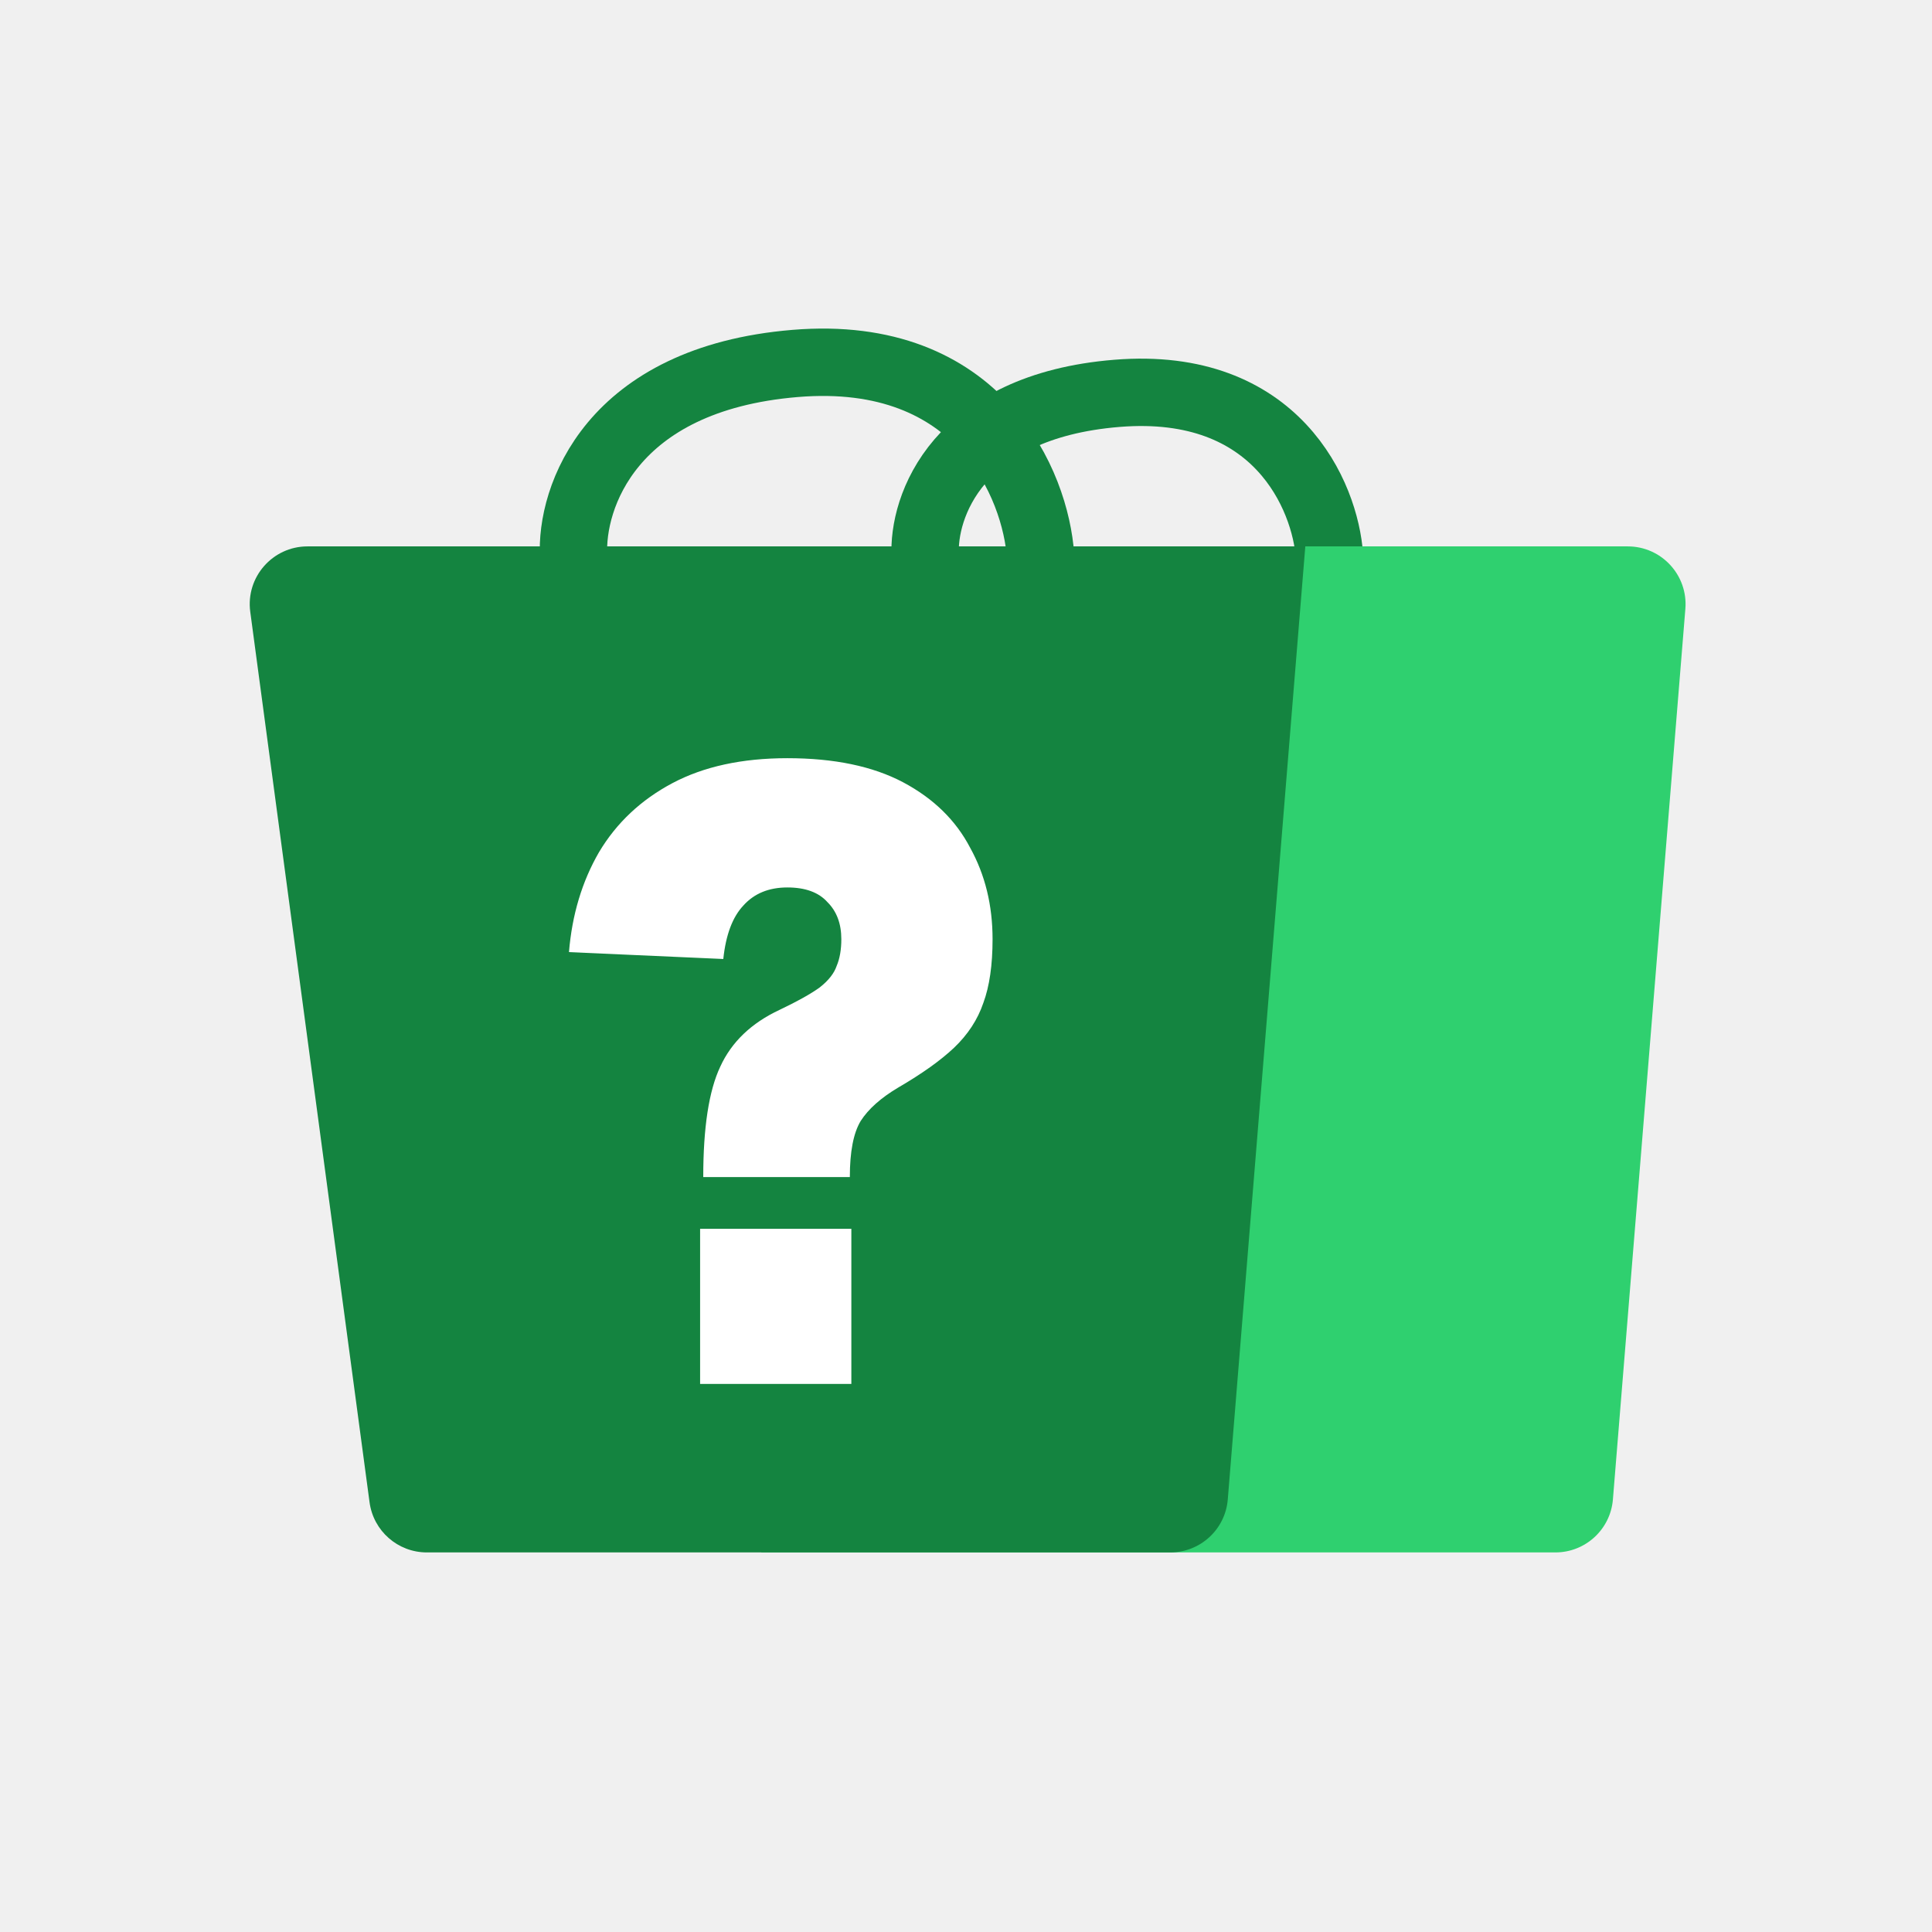
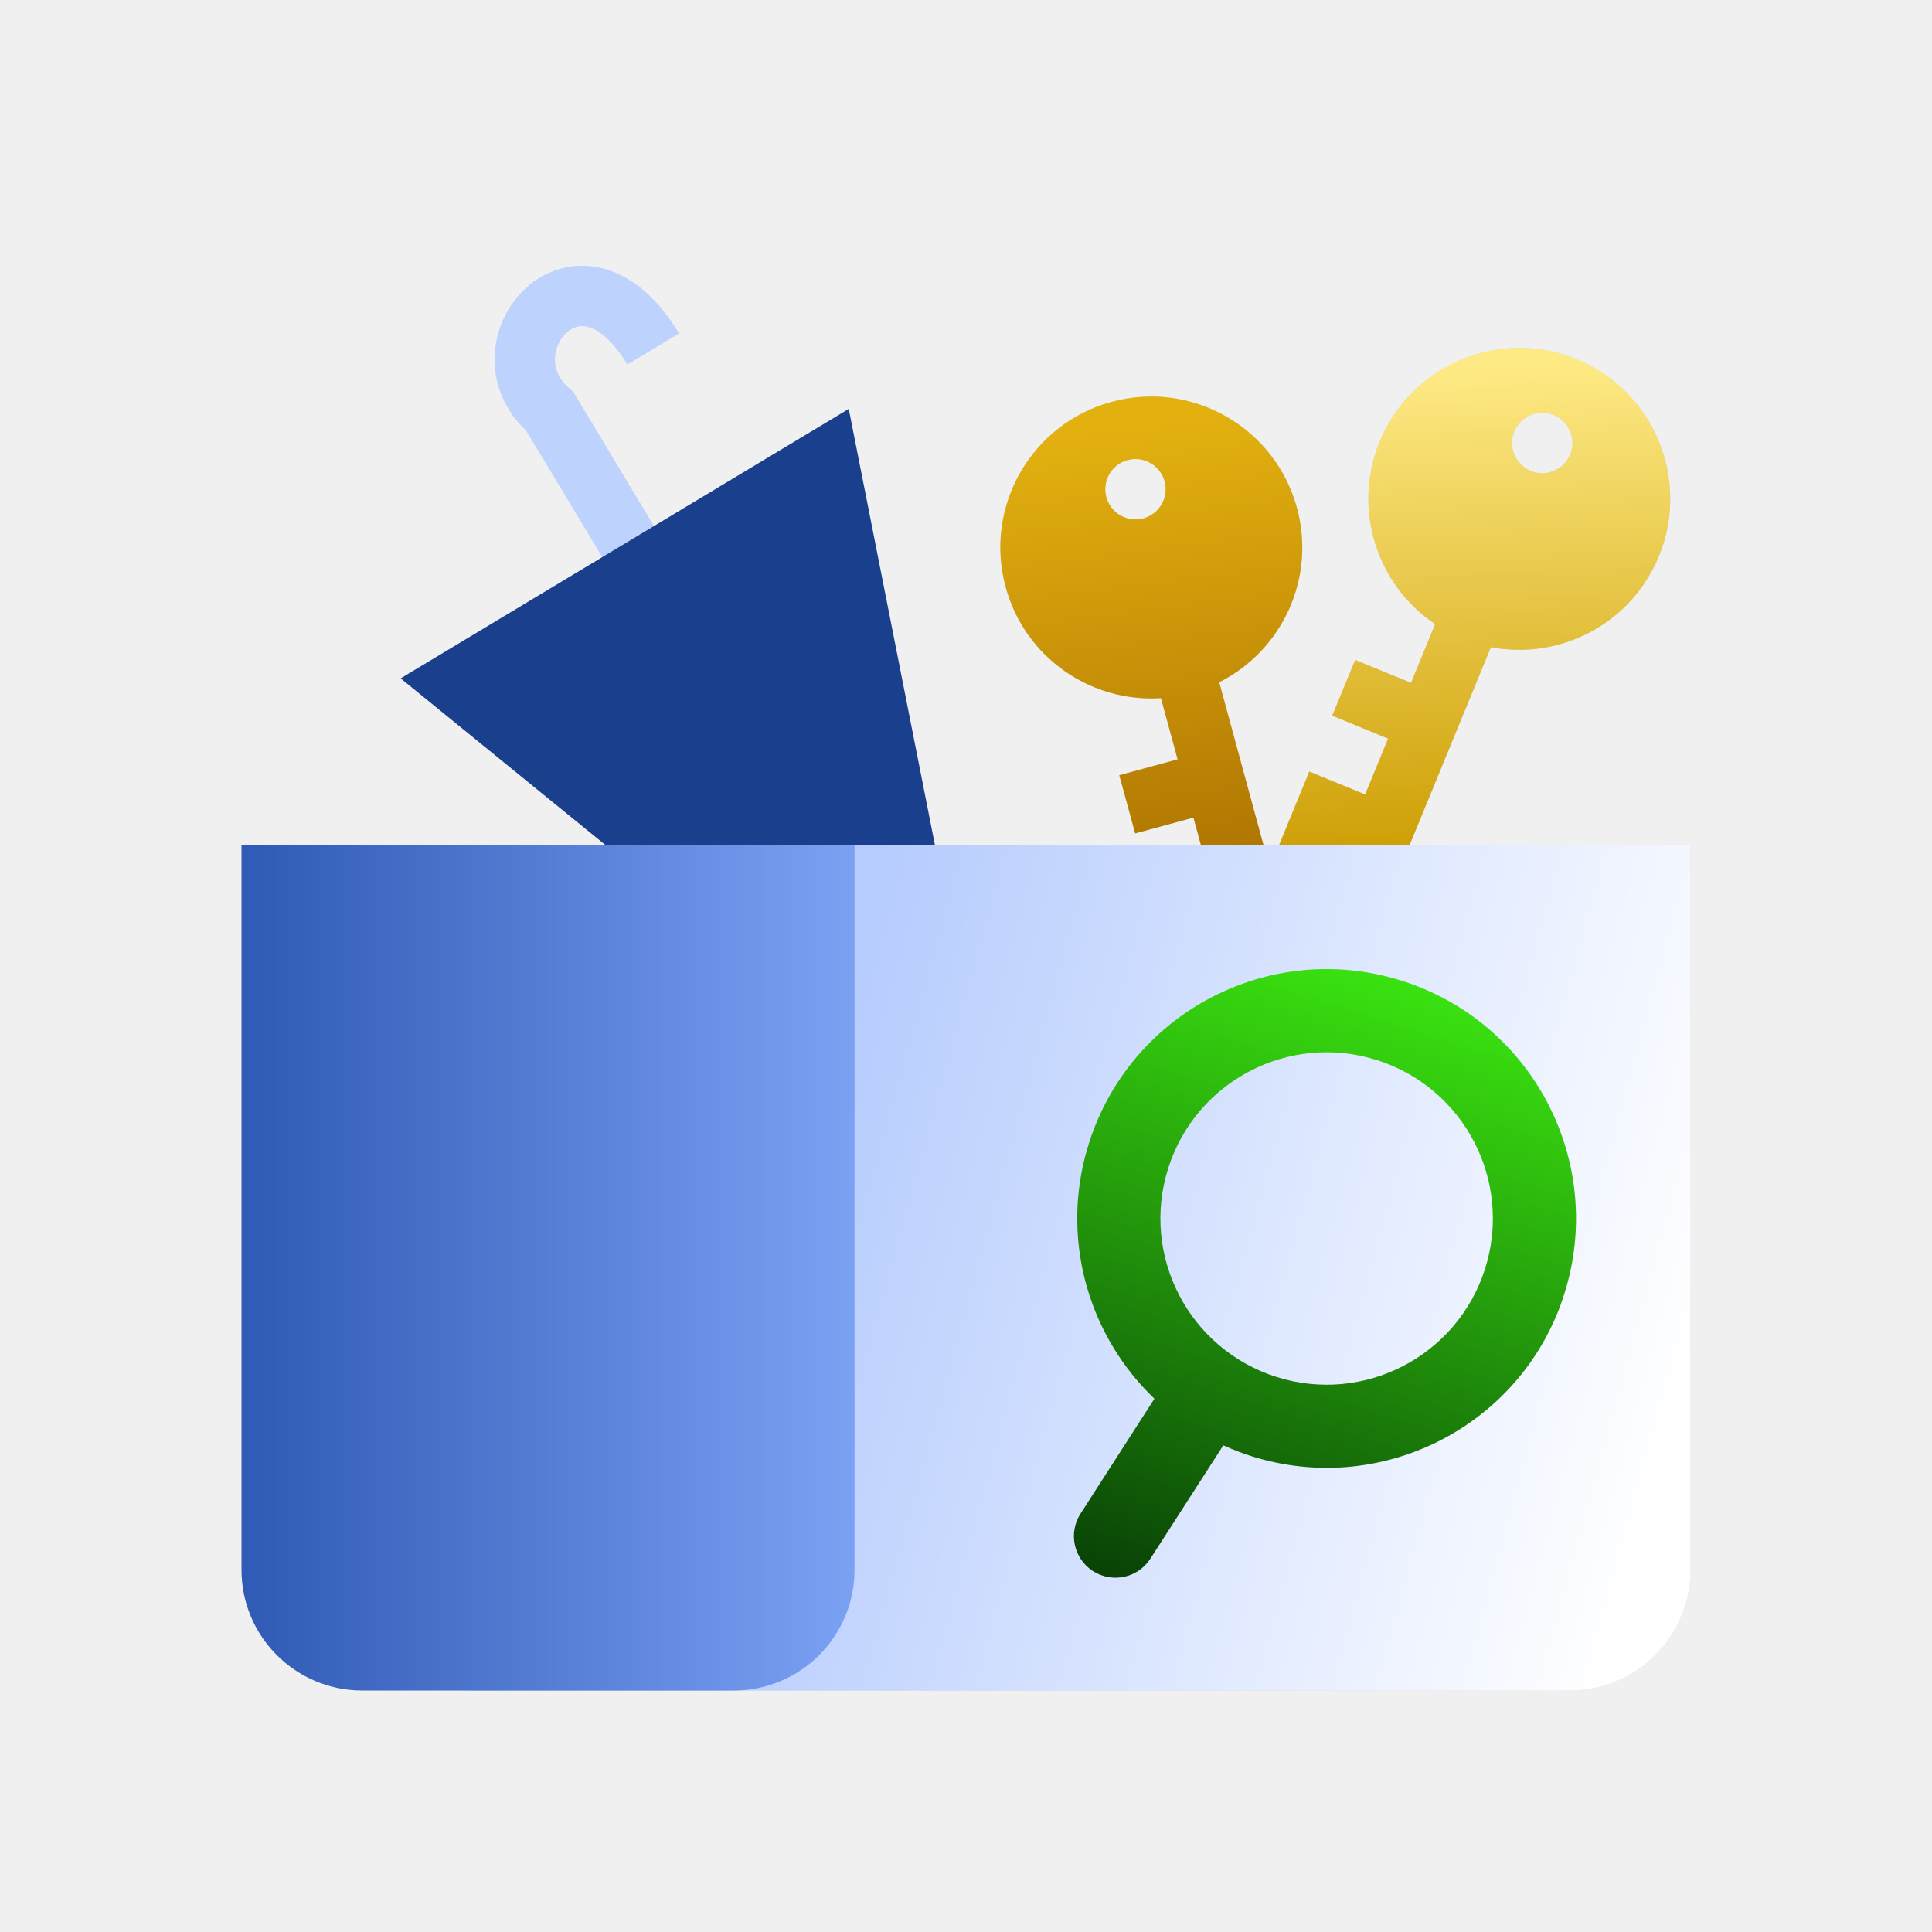
<svg xmlns="http://www.w3.org/2000/svg" width="32" height="32" viewBox="0 0 32 32" fill="none">
-   <path d="M15.325 9.209C15.279 8.401 15.849 6.73 18.5 6.515C21.15 6.299 21.951 8.221 22.02 9.209" stroke="#148440" stroke-width="1.116" />
-   <path d="M26.961 9.05H10.379L12.611 25.713H25.762C26.26 25.713 26.675 25.331 26.715 24.834L27.915 10.084C27.96 9.527 27.52 9.05 26.961 9.05Z" fill="#2FD06F" />
-   <path d="M21.62 9.05H5.093C4.515 9.05 4.068 9.56 4.145 10.133L6.121 24.883C6.185 25.358 6.59 25.713 7.07 25.713H19.383C19.881 25.713 20.296 25.331 20.336 24.834L21.62 9.05Z" fill="#148440" />
-   <path d="M11.648 19.496C11.648 18.677 11.741 18.068 11.929 17.669C12.116 17.259 12.444 16.945 12.913 16.726C13.211 16.584 13.432 16.46 13.577 16.355C13.722 16.241 13.816 16.122 13.858 15.998C13.91 15.875 13.935 15.727 13.935 15.556C13.935 15.299 13.858 15.094 13.705 14.942C13.56 14.78 13.339 14.699 13.041 14.699C12.734 14.699 12.491 14.799 12.312 14.999C12.133 15.189 12.022 15.484 11.98 15.884L9.424 15.77C9.475 15.151 9.641 14.599 9.922 14.114C10.212 13.628 10.617 13.248 11.136 12.972C11.656 12.696 12.291 12.558 13.041 12.558C13.816 12.558 14.455 12.691 14.958 12.957C15.46 13.224 15.831 13.585 16.069 14.042C16.317 14.49 16.44 14.994 16.44 15.556C16.44 15.984 16.389 16.336 16.287 16.612C16.193 16.888 16.031 17.136 15.801 17.355C15.579 17.564 15.273 17.783 14.881 18.011C14.591 18.183 14.383 18.368 14.255 18.568C14.135 18.768 14.076 19.077 14.076 19.496H11.648ZM11.596 22.922V20.353H14.101V22.922H11.596Z" fill="white" />
-   <path d="M9.501 9.209C9.448 8.252 10.107 6.275 13.168 6.02C16.23 5.765 17.155 8.04 17.235 9.209" stroke="#148440" stroke-width="1.116" />
+   <path d="M22.852 7.313C23.377 6.035 24.838 5.425 26.115 5.95C27.392 6.475 28.001 7.936 27.477 9.213C27.017 10.332 25.838 10.939 24.694 10.719L22.775 15.39L20.926 14.629L21.686 12.779L22.611 13.159L22.991 12.234L22.066 11.854L22.446 10.93L23.371 11.31L23.77 10.337C22.804 9.689 22.393 8.431 22.852 7.313ZM25.734 6.875C25.479 6.77 25.187 6.892 25.082 7.148C24.977 7.403 25.099 7.695 25.355 7.8C25.61 7.905 25.902 7.783 26.007 7.527C26.112 7.272 25.99 6.98 25.734 6.875Z" fill="#D9D9D9" />
+   <path d="M22.852 7.313C23.377 6.035 24.838 5.425 26.115 5.95C27.392 6.475 28.001 7.936 27.477 9.213C27.017 10.332 25.838 10.939 24.694 10.719L22.775 15.39L20.926 14.629L21.686 12.779L22.611 13.159L22.991 12.234L22.066 11.854L22.446 10.93L23.371 11.31L23.77 10.337C22.804 9.689 22.393 8.431 22.852 7.313ZM25.734 6.875C25.479 6.77 25.187 6.892 25.082 7.148C24.977 7.403 25.099 7.695 25.355 7.8C25.61 7.905 25.902 7.783 26.007 7.527C26.112 7.272 25.99 6.98 25.734 6.875Z" fill="url(#paint0_linear_4388_23751)" />
+   <path d="M18.413 6.656C19.746 6.294 21.119 7.081 21.482 8.413C21.799 9.58 21.234 10.778 20.194 11.3L21.519 16.174L19.589 16.699L19.065 14.769L20.03 14.507L19.767 13.542L18.802 13.804L18.539 12.84L19.505 12.577L19.229 11.563C18.067 11.639 16.974 10.891 16.657 9.724C16.294 8.392 17.081 7.018 18.413 6.656ZM18.675 7.621C18.409 7.693 18.252 7.969 18.325 8.235C18.397 8.501 18.672 8.658 18.938 8.586C19.204 8.513 19.362 8.239 19.289 7.972C19.217 7.706 18.942 7.548 18.675 7.621Z" fill="#D9D9D9" />
+   <path d="M18.413 6.656C19.746 6.294 21.119 7.081 21.482 8.413C21.799 9.58 21.234 10.778 20.194 11.3L21.519 16.174L19.589 16.699L19.065 14.769L20.03 14.507L19.767 13.542L18.802 13.804L18.539 12.84L19.505 12.577L19.229 11.563C18.067 11.639 16.974 10.891 16.657 9.724C16.294 8.392 17.081 7.018 18.413 6.656ZM18.675 7.621C18.409 7.693 18.252 7.969 18.325 8.235C18.397 8.501 18.672 8.658 18.938 8.586C19.204 8.513 19.362 8.239 19.289 7.972C19.217 7.706 18.942 7.548 18.675 7.621Z" fill="url(#paint1_linear_4388_23751)" />
+   <path d="M11.167 10.24L9.105 6.812C7.904 5.784 9.582 3.725 10.819 5.781" stroke="#BED2FE" />
+   <path d="M16.531 19.288L14.058 6.773L6.636 11.236L16.531 19.288Z" fill="#1A3F8D" />
+   <path d="M26 28H7.846C6.741 28 5.846 27.105 5.846 26V16C5.846 14.895 6.741 14 7.846 14H28V26C28 27.105 27.104 28 26 28Z" fill="#D9D9D9" />
+   <path d="M26 28H7.846C6.741 28 5.846 27.105 5.846 26V16C5.846 14.895 6.741 14 7.846 14H28V26C28 27.105 27.104 28 26 28Z" fill="url(#paint2_linear_4388_23751)" />
+   <path d="M12.154 28H6C4.895 28 4 27.105 4 26V14H14.154V26C14.154 27.105 13.258 28 12.154 28Z" fill="url(#paint3_linear_4388_23751)" />
+   <path d="M23.217 16.244C25.392 16.931 26.597 19.251 25.911 21.426L25.843 21.627C25.08 23.674 22.836 24.784 20.729 24.119C20.568 24.068 20.412 24.007 20.262 23.939L19.054 25.816C18.848 26.136 18.423 26.227 18.103 26.022C17.784 25.816 17.691 25.39 17.897 25.071L19.121 23.167C18.067 22.16 17.588 20.63 17.976 19.142L18.036 18.937C18.723 16.763 21.043 15.557 23.217 16.244ZM22.803 17.557C21.353 17.099 19.806 17.903 19.348 19.353C18.89 20.803 19.695 22.349 21.144 22.807C22.594 23.265 24.141 22.461 24.599 21.011C25.056 19.561 24.253 18.015 22.803 17.557Z" fill="#D9D9D9" />
+   <path d="M23.217 16.244C25.392 16.931 26.597 19.251 25.911 21.426L25.843 21.627C25.08 23.674 22.836 24.784 20.729 24.119C20.568 24.068 20.412 24.007 20.262 23.939L19.054 25.816C18.848 26.136 18.423 26.227 18.103 26.022C17.784 25.816 17.691 25.39 17.897 25.071L19.121 23.167C18.067 22.16 17.588 20.63 17.976 19.142L18.036 18.937C18.723 16.763 21.043 15.557 23.217 16.244ZM22.803 17.557C21.353 17.099 19.806 17.903 19.348 19.353C18.89 20.803 19.695 22.349 21.144 22.807C22.594 23.265 24.141 22.461 24.599 21.011C25.056 19.561 24.253 18.015 22.803 17.557Z" fill="url(#paint4_linear_4388_23751)" />
+   <defs>
+     <linearGradient id="paint0_linear_4388_23751" x1="25.501" y1="6" x2="25.882" y2="14.322" gradientUnits="userSpaceOnUse">
+       <stop stop-color="#FEEA85" />
+       <stop offset="1" stop-color="#CC9C00" />
+     </linearGradient>
+     <linearGradient id="paint1_linear_4388_23751" x1="19.501" y1="7" x2="20.5" y2="15" gradientUnits="userSpaceOnUse">
+       <stop stop-color="#E2B110" />
+       <stop offset="1" stop-color="#AA6F00" />
+     </linearGradient>
+     <linearGradient id="paint2_linear_4388_23751" x1="14.316" y1="15.098" x2="29.027" y2="19.136" gradientUnits="userSpaceOnUse">
+       <stop stop-color="#B6CCFE" />
+       <stop offset="1" stop-color="white" />
+     </linearGradient>
+     <linearGradient id="paint3_linear_4388_23751" x1="14.154" y1="21" x2="4" y2="21" gradientUnits="userSpaceOnUse">
+       <stop stop-color="#7BA1F3" />
+       <stop offset="1" stop-color="#2F5AB5" />
+     </linearGradient>
+     <linearGradient id="paint4_linear_4388_23751" x1="23.217" y1="16.244" x2="19.937" y2="26.627" gradientUnits="userSpaceOnUse">
+       <stop stop-color="#3AE210" />
+       <stop offset="1" stop-color="#094206" />
+     </linearGradient>
+   </defs>
</svg>
